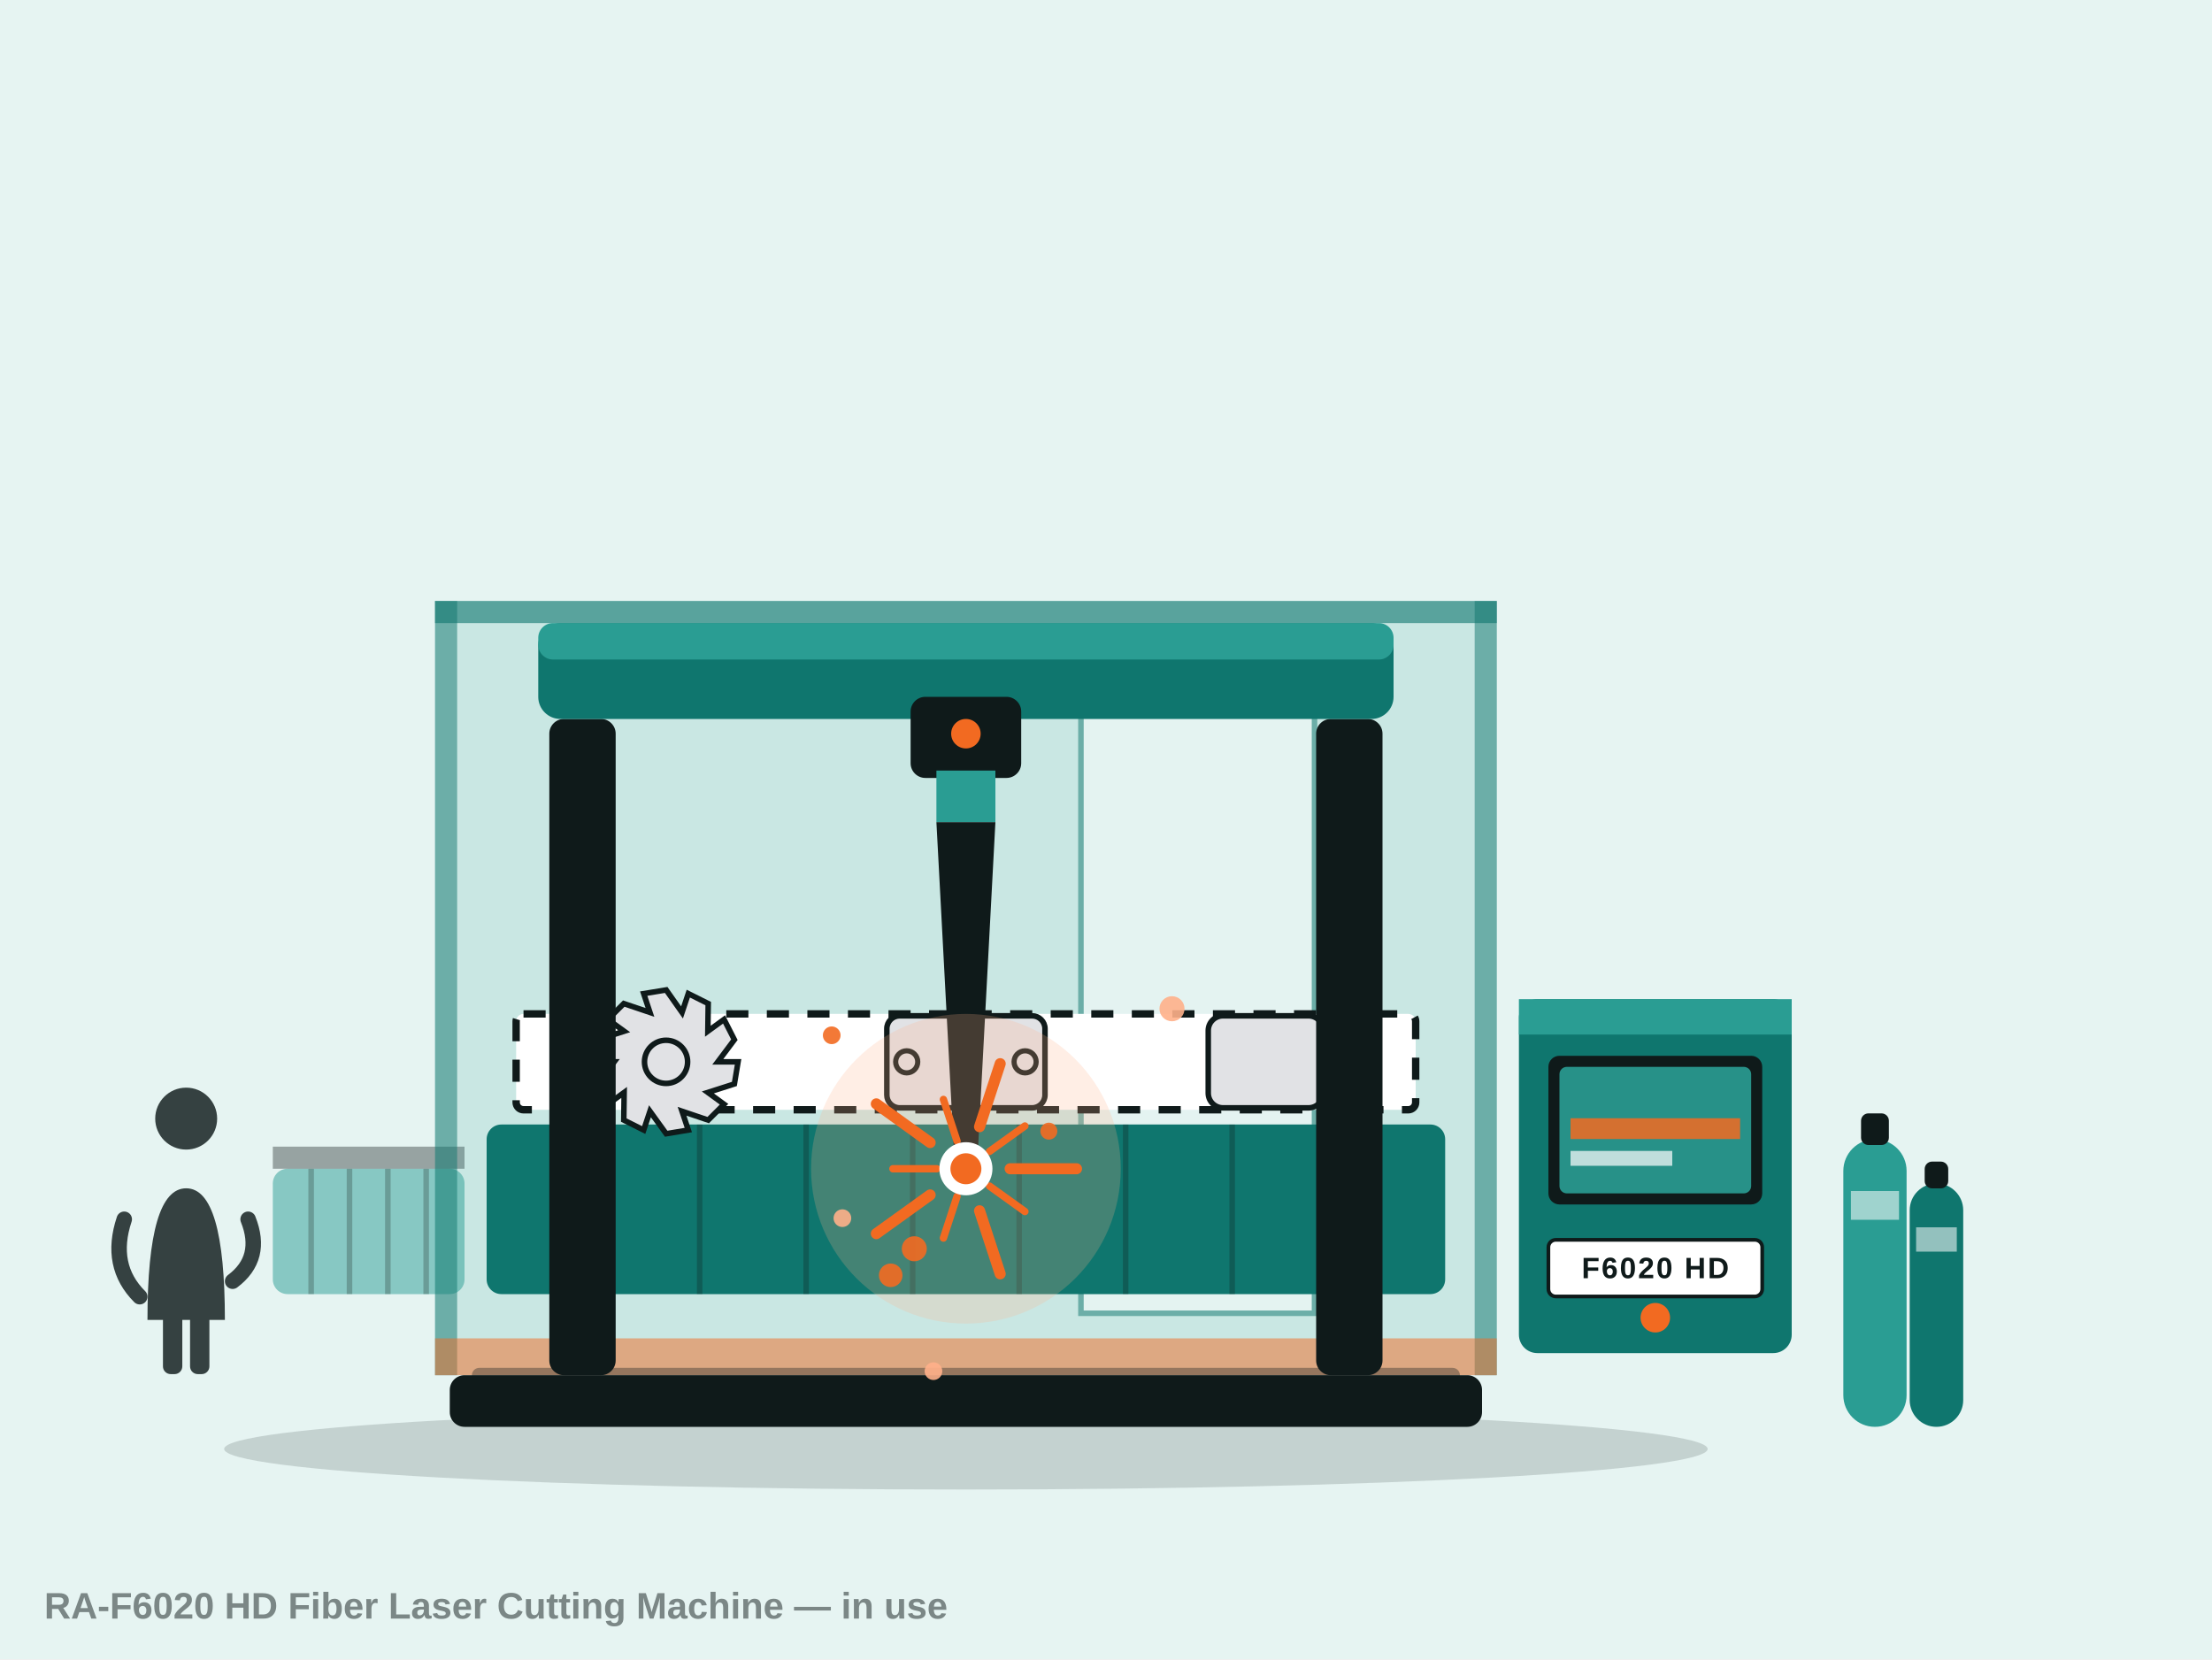
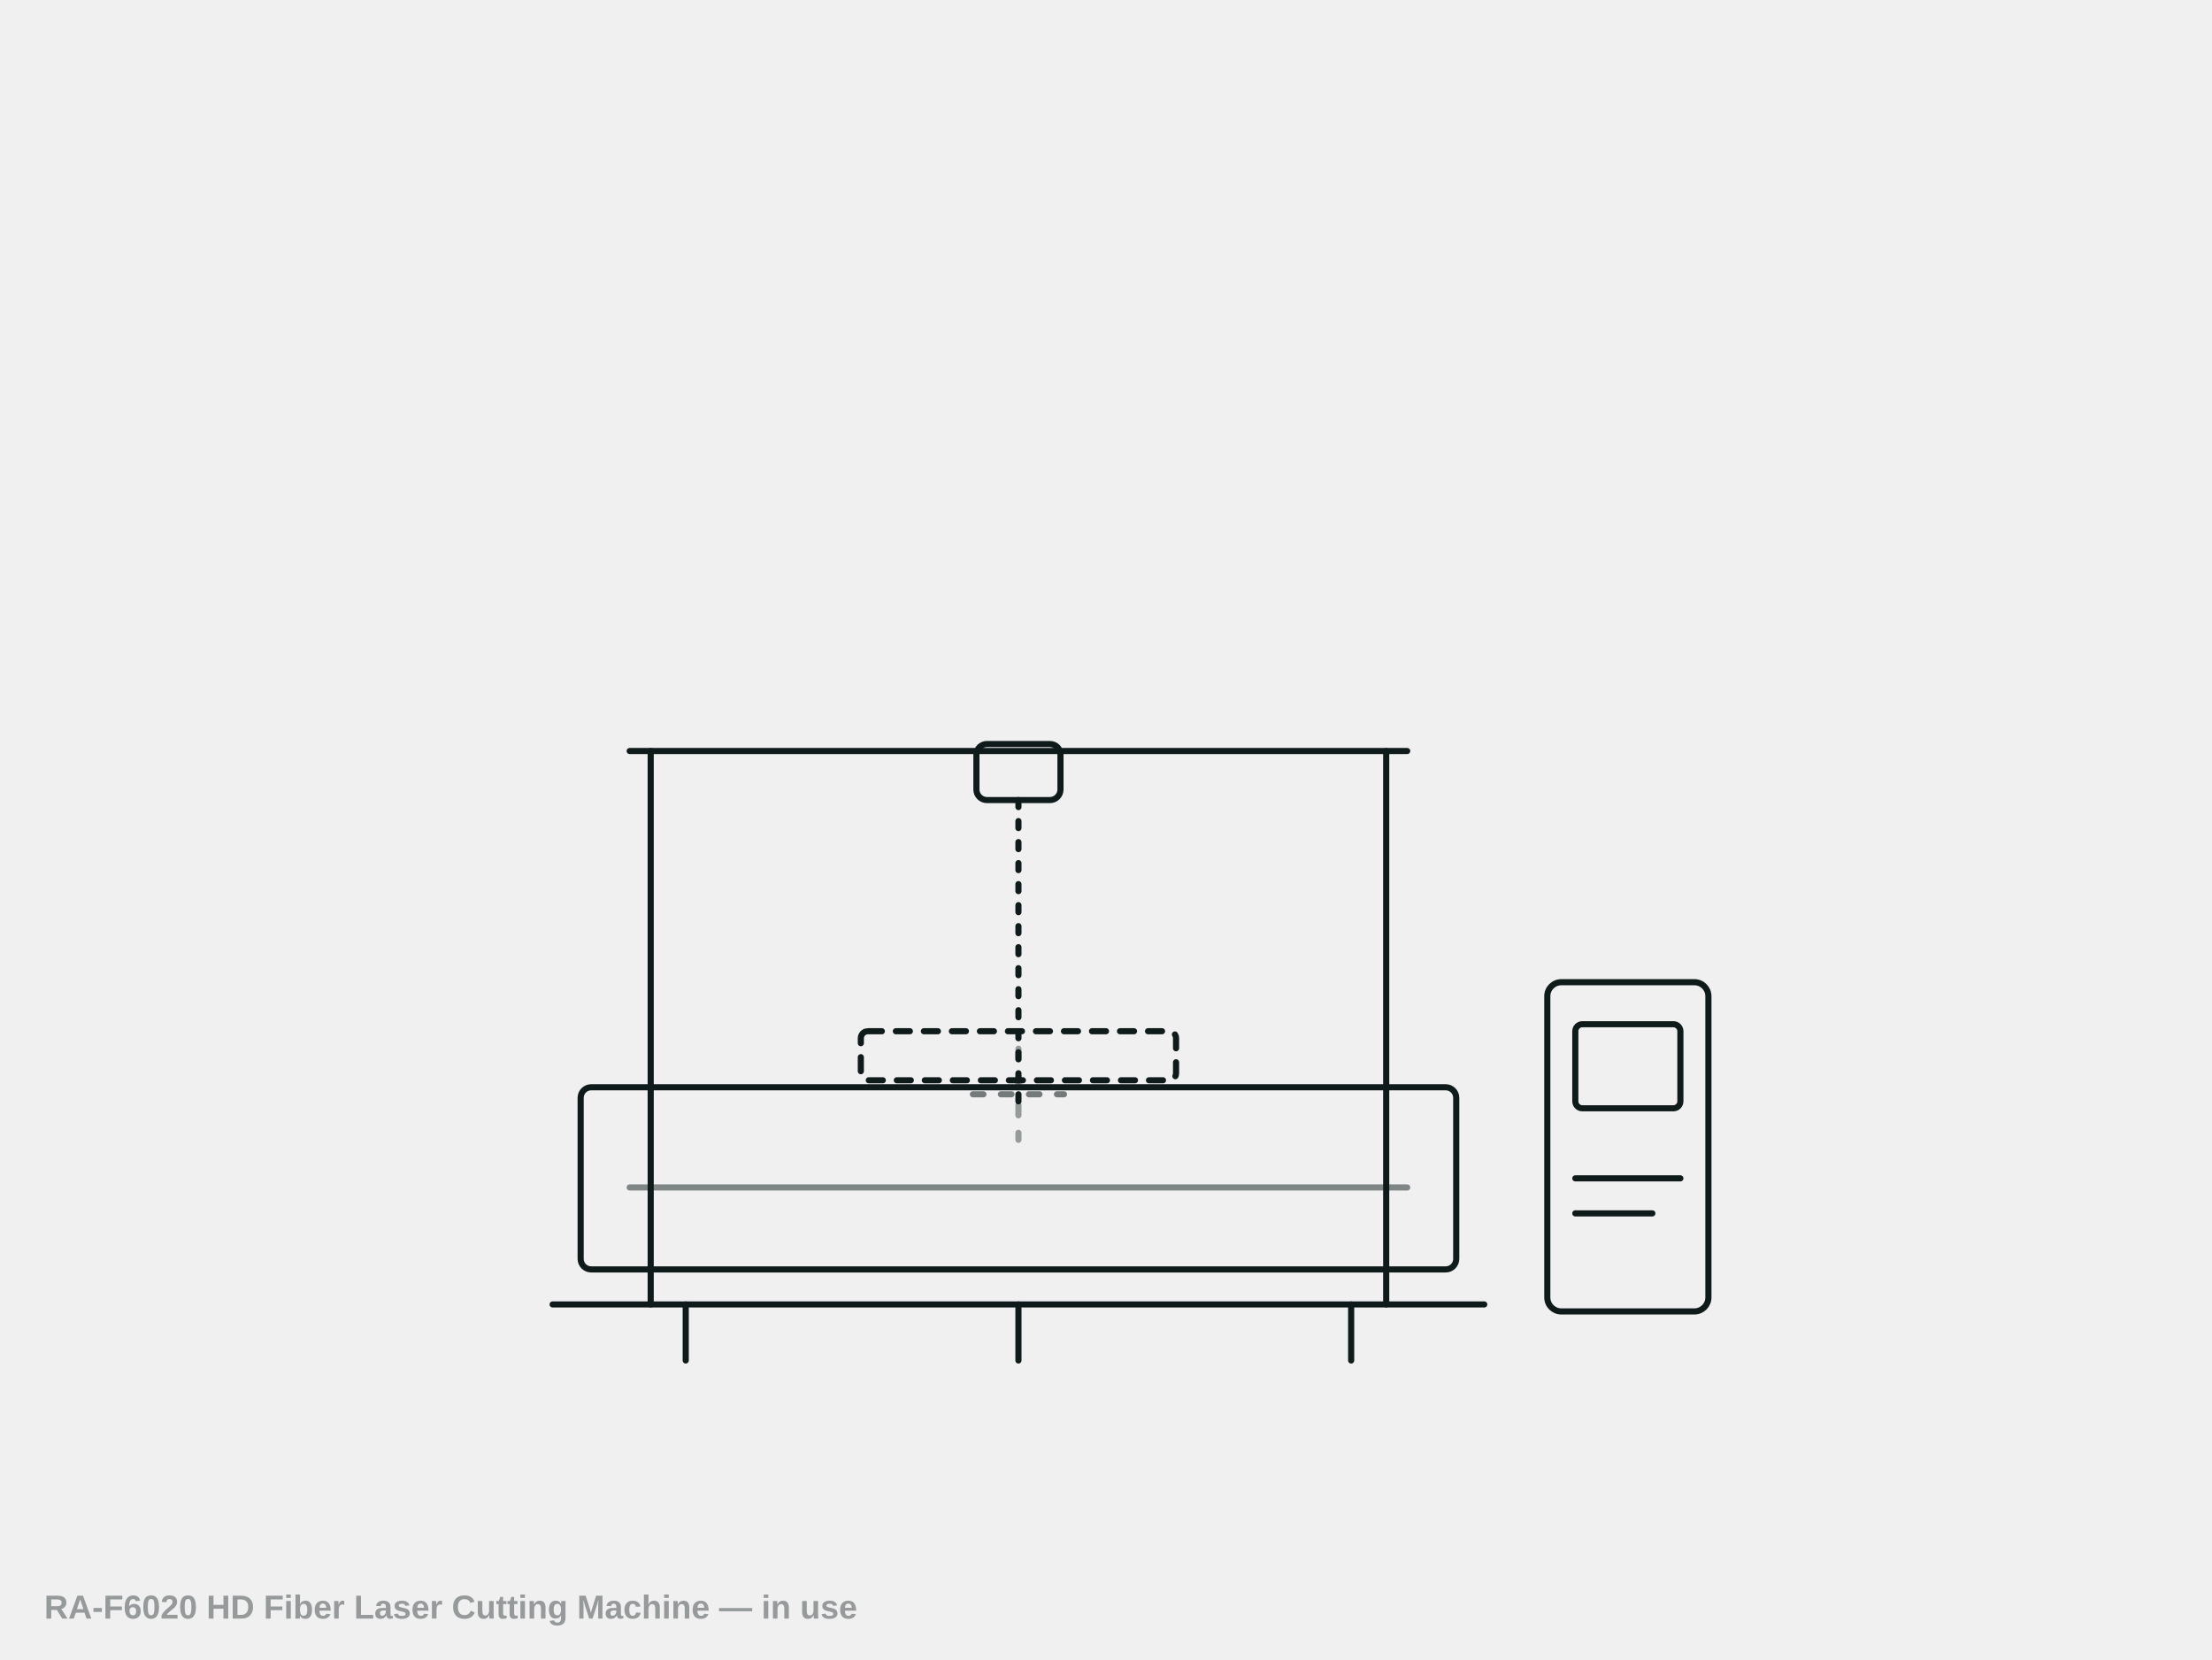
<svg xmlns="http://www.w3.org/2000/svg" width="1200" height="900" viewBox="0 0 1200 900">
-   <rect width="1200" height="900" fill="#E6F4F2" />
-   <g transform="translate(40.0 230.0) scale(2)">
-     <g>
-       <g>
-         <ellipse cx="242" cy="278" rx="201.2" ry="11" fill="#0F1A1A" opacity="0.16" />
-         <g opacity="0.92">
-           <rect x="54" y="202" width="52" height="34" rx="4" fill="#2A9D93" opacity="0.55" />
-           <line x1="64.4" y1="202" x2="64.4" y2="236" stroke="#0F1A1A" stroke-width="1.5" opacity="0.28" />
-           <line x1="74.8" y1="202" x2="74.8" y2="236" stroke="#0F1A1A" stroke-width="1.5" opacity="0.28" />
-           <line x1="85.2" y1="202" x2="85.2" y2="236" stroke="#0F1A1A" stroke-width="1.5" opacity="0.28" />
-           <line x1="95.6" y1="202" x2="95.6" y2="236" stroke="#0F1A1A" stroke-width="1.5" opacity="0.28" />
-           <rect x="54" y="196" width="52" height="6" fill="#0F1A1A" opacity="0.4" />
-         </g>
-         <g>
-           <rect x="98" y="48" width="288" height="210" fill="#2A9D93" opacity="0.16" />
-           <rect x="98" y="48" width="288" height="6" fill="#0F766E" opacity="0.6" />
-           <rect x="98" y="48" width="6" height="210" fill="#0F766E" opacity="0.5" />
-           <rect x="380" y="48" width="6" height="210" fill="#0F766E" opacity="0.5" />
-           <rect x="273.2" y="73.2" width="63.36" height="168" fill="#FFFFFF" opacity="0.5" stroke="#0F766E" stroke-width="1.5" />
-           <rect x="98" y="248" width="288" height="10" fill="#F26A21" opacity="0.5" />
-         </g>
-         <rect x="102" y="258" width="280" height="14" rx="4" fill="#0F1A1A" />
-         <rect x="124" y="272" width="16" height="0" fill="#0F1A1A" />
-         <rect x="197.333" y="272" width="16" height="0" fill="#0F1A1A" />
-         <rect x="270.667" y="272" width="16" height="0" fill="#0F1A1A" />
-         <rect x="344" y="272" width="16" height="0" fill="#0F1A1A" />
-         <rect x="108" y="256" width="268" height="5" rx="2" fill="#0F1A1A" opacity="0.35" />
-         <g>
-           <rect x="112" y="190" width="260" height="46" rx="4" fill="#0F766E" />
-           <line x1="140.889" y1="190" x2="140.889" y2="236" stroke="#0F1A1A" stroke-width="1.5" opacity="0.28" />
-           <line x1="169.778" y1="190" x2="169.778" y2="236" stroke="#0F1A1A" stroke-width="1.5" opacity="0.28" />
-           <line x1="198.667" y1="190" x2="198.667" y2="236" stroke="#0F1A1A" stroke-width="1.5" opacity="0.28" />
-           <line x1="227.556" y1="190" x2="227.556" y2="236" stroke="#0F1A1A" stroke-width="1.5" opacity="0.28" />
-           <line x1="256.444" y1="190" x2="256.444" y2="236" stroke="#0F1A1A" stroke-width="1.5" opacity="0.28" />
-           <line x1="285.333" y1="190" x2="285.333" y2="236" stroke="#0F1A1A" stroke-width="1.5" opacity="0.28" />
-           <line x1="314.222" y1="190" x2="314.222" y2="236" stroke="#0F1A1A" stroke-width="1.5" opacity="0.28" />
-           <line x1="343.111" y1="190" x2="343.111" y2="236" stroke="#0F1A1A" stroke-width="1.5" opacity="0.28" />
-           <rect x="120" y="160" width="244" height="26" rx="2" fill="#FFFFFF" stroke="#0F1A1A" stroke-width="2" stroke-dasharray="6 5" />
-           <g>
-             <path d="M174.7 173.0 L180.2 173.0 L179.2 179.0 L172.0 181.3 L172.0 181.3 L176.4 184.5 L172.1 188.8 L165.0 186.4 L165.0 186.4 L166.7 191.5 L160.7 192.5 L156.3 186.4 L156.3 186.4 L154.6 191.5 L149.2 188.8 L149.3 181.3 L149.3 181.3 L144.9 184.5 L142.1 179.0 L146.6 173.0 L146.6 173.0 L141.2 173.0 L142.1 167.0 L149.3 164.7 L149.3 164.7 L144.9 161.5 L149.2 157.2 L156.3 159.6 L156.3 159.6 L154.6 154.5 L160.7 153.5 L165.0 159.6 L165.0 159.6 L166.7 154.5 L172.1 157.2 L172.0 164.7 L172.0 164.7 L176.4 161.5 L179.2 167.0 L174.7 173.0 Z" fill="#E1E2E5" stroke="#0F1A1A" stroke-width="1.5" />
-             <circle cx="160.667" cy="173" r="5.85" fill="none" stroke="#0F1A1A" stroke-width="1.5" />
-           </g>
-           <g>
-             <rect x="220.55" y="160.52" width="42.9" height="24.96" rx="3.494" fill="#E1E2E5" stroke="#0F1A1A" stroke-width="1.5" />
-             <circle cx="225.941" cy="173" r="2.995" fill="none" stroke="#0F1A1A" stroke-width="1.4" />
-             <circle cx="258.059" cy="173" r="2.995" fill="none" stroke="#0F1A1A" stroke-width="1.4" />
-           </g>
-           <rect x="307.733" y="160.52" width="31.2" height="24.96" rx="4" fill="#E1E2E5" stroke="#0F1A1A" stroke-width="1.5" />
-         </g>
-         <g>
-           <rect x="129" y="80" width="18" height="178" rx="4" fill="#0F1A1A" />
-           <rect x="337" y="80" width="18" height="178" rx="4" fill="#0F1A1A" />
-           <rect x="126" y="54" width="232" height="26" rx="6" fill="#0F766E" />
-           <rect x="126" y="54" width="232" height="9.88" rx="4" fill="#2A9D93" />
-         </g>
-         <g>
-           <rect x="227" y="74" width="30" height="22" rx="4" fill="#0F1A1A" />
-           <rect x="234" y="94" width="16" height="14" fill="#2A9D93" />
-           <path d="M234 108 L250 108 L245 202 L239 202 Z" fill="#0F1A1A" />
-           <circle cx="242" cy="84" r="4" fill="#F26A21" />
-         </g>
-         <g>
-           <rect x="392" y="156" width="74" height="96" rx="5" fill="#0F766E" />
-           <rect x="392" y="156" width="74" height="9.6" fill="#2A9D93" />
-           <g>
-             <rect x="400" y="171.36" width="58" height="40.32" rx="3" fill="#0F1A1A" />
-             <rect x="403" y="174.36" width="52" height="34.32" rx="2" fill="#2A9D93" opacity="0.9" />
-             <rect x="406" y="188.294" width="46" height="5.645" fill="#F26A21" opacity="0.85" />
-             <rect x="406" y="197.165" width="27.6" height="4.032" fill="#FFFFFF" opacity="0.7" />
-           </g>
-           <g>
-             <rect x="400" y="221.28" width="58" height="15.36" rx="2" fill="#FFFFFF" stroke="#0F1A1A" stroke-width="1" />
-             <text x="429" y="231.68" text-anchor="middle" font-family="Arial, sans-serif" font-size="8" font-weight="700" fill="#0F1A1A" letter-spacing="0.5">F6020 HD</text>
-           </g>
-           <circle cx="429" cy="242.4" r="4" fill="#F26A21" />
-         </g>
-         <g>
-           <rect x="480" y="194" width="17.16" height="78" rx="8.58" fill="#2A9D93" />
-           <rect x="482.059" y="208.04" width="13.042" height="7.8" fill="#FFFFFF" opacity="0.55" />
-           <rect x="484.805" y="186.98" width="7.55" height="8.58" rx="2" fill="#0F1A1A" />
-         </g>
-         <g>
-           <rect x="498" y="206" width="14.52" height="66" rx="7.26" fill="#0F766E" />
-           <rect x="499.742" y="217.88" width="11.035" height="6.6" fill="#FFFFFF" opacity="0.55" />
-           <rect x="502.066" y="200.06" width="6.389" height="7.26" rx="2" fill="#0F1A1A" />
-         </g>
-       </g>
-       <g>
-         <circle cx="242" cy="202" r="42.0" fill="#FFB08A" opacity="0.22" />
-         <line x1="254.0" y1="202.0" x2="272.0" y2="202.0" stroke="#F26A21" stroke-width="3" stroke-linecap="round" />
-         <line x1="248.4" y1="206.7" x2="258.0" y2="213.6" stroke="#F26A21" stroke-width="2" stroke-linecap="round" />
-         <line x1="245.7" y1="213.4" x2="251.3" y2="230.5" stroke="#F26A21" stroke-width="3" stroke-linecap="round" />
-         <line x1="239.6" y1="209.5" x2="235.9" y2="220.8" stroke="#F26A21" stroke-width="2" stroke-linecap="round" />
-         <line x1="232.3" y1="209.1" x2="217.7" y2="219.6" stroke="#F26A21" stroke-width="3" stroke-linecap="round" />
-         <line x1="234.1" y1="202.0" x2="222.2" y2="202.0" stroke="#F26A21" stroke-width="2" stroke-linecap="round" />
-         <line x1="232.3" y1="194.9" x2="217.7" y2="184.4" stroke="#F26A21" stroke-width="3" stroke-linecap="round" />
-         <line x1="239.6" y1="194.5" x2="235.9" y2="183.2" stroke="#F26A21" stroke-width="2" stroke-linecap="round" />
-         <line x1="245.7" y1="190.6" x2="251.3" y2="173.5" stroke="#F26A21" stroke-width="3" stroke-linecap="round" />
-         <line x1="248.4" y1="197.3" x2="258.0" y2="190.4" stroke="#F26A21" stroke-width="2" stroke-linecap="round" />
-         <circle cx="242" cy="202" r="7.2" fill="#FFFFFF" />
-         <circle cx="242" cy="202" r="4.2" fill="#F26A21" />
-       </g>
-       <g opacity="0.9">
-         <circle cx="297.9" cy="158.6" r="3.4" fill="#FFB08A" />
-         <circle cx="264.5" cy="191.8" r="2.3" fill="#F26A21" />
-         <circle cx="205.6" cy="165.8" r="2.4" fill="#F26A21" />
-         <circle cx="208.5" cy="215.4" r="2.4" fill="#FFB08A" />
-         <circle cx="221.6" cy="230.9" r="3.2" fill="#F26A21" />
-         <circle cx="233.2" cy="256.9" r="2.4" fill="#FFB08A" />
-         <circle cx="228.0" cy="223.7" r="3.4" fill="#F26A21" />
-       </g>
-       <g transform="translate(20 180) scale(1.05)" fill="#0F1A1A" opacity="0.82">
-         <circle cx="10" cy="8" r="8" />
-         <path d="M0 60 Q0 26 10 26 Q20 26 20 60 Z" />
-         <rect x="4" y="58" width="5" height="16" rx="2" />
-         <rect x="11" y="58" width="5" height="16" rx="2" />
-         <path d="M-6 34 Q-10 46 -2 54" stroke="#0F1A1A" stroke-width="4" fill="none" stroke-linecap="round" />
-         <path d="M26 34 Q30 44 22 50" stroke="#0F1A1A" stroke-width="4" fill="none" stroke-linecap="round" />
-       </g>
+   <g transform="translate(144.0 263.0) scale(1.9)">
+     <g fill="none" stroke="#0F1A1A" stroke-width="1.75" stroke-linecap="round" stroke-linejoin="round" opacity="1">
+       <rect x="90" y="172" width="250" height="52" rx="3" />
+       <path d="M104 200.6 L326 200.6" opacity="0.5" />
+       <rect x="170" y="156" width="90" height="14" rx="2" stroke-dasharray="4 4" />
+       <path d="M82 234 L348 234" />
+       <path d="M120 234 L120 250" />
+       <path d="M215 234 L215 250" />
+       <path d="M310 234 L310 250" />
+       <path d="M110 234 L110 76" />
+       <path d="M320 234 L320 76" />
+       <path d="M104 76 L326 76" />
+       <rect x="203" y="74" width="24" height="16" rx="3" />
+       <path d="M215 90 L215 178" stroke-dasharray="2 4" />
+       <rect x="366" y="142" width="46" height="94" rx="4" />
+       <rect x="374" y="154" width="30" height="24" rx="2" />
+       <path d="M374 198 L404 198" />
+       <path d="M374 208 L396 208" />
+       <path d="M202 174 L228 174" stroke-dasharray="3 5" opacity="0.55" />
+       <path d="M215 161 L215 187" stroke-dasharray="3 5" opacity="0.4" />
    </g>
  </g>
-   <text x="24" y="878" font-family="Arial, sans-serif" font-size="20" font-weight="600" fill="#0F1A1A" opacity="0.5">RA-F6020 HD Fiber Laser Cutting Machine — in use</text>
+   <text x="24" y="878" font-family="Arial, sans-serif" font-size="18" font-weight="600" fill="#0F1A1A" opacity="0.4">RA-F6020 HD Fiber Laser Cutting Machine — in use</text>
</svg>
